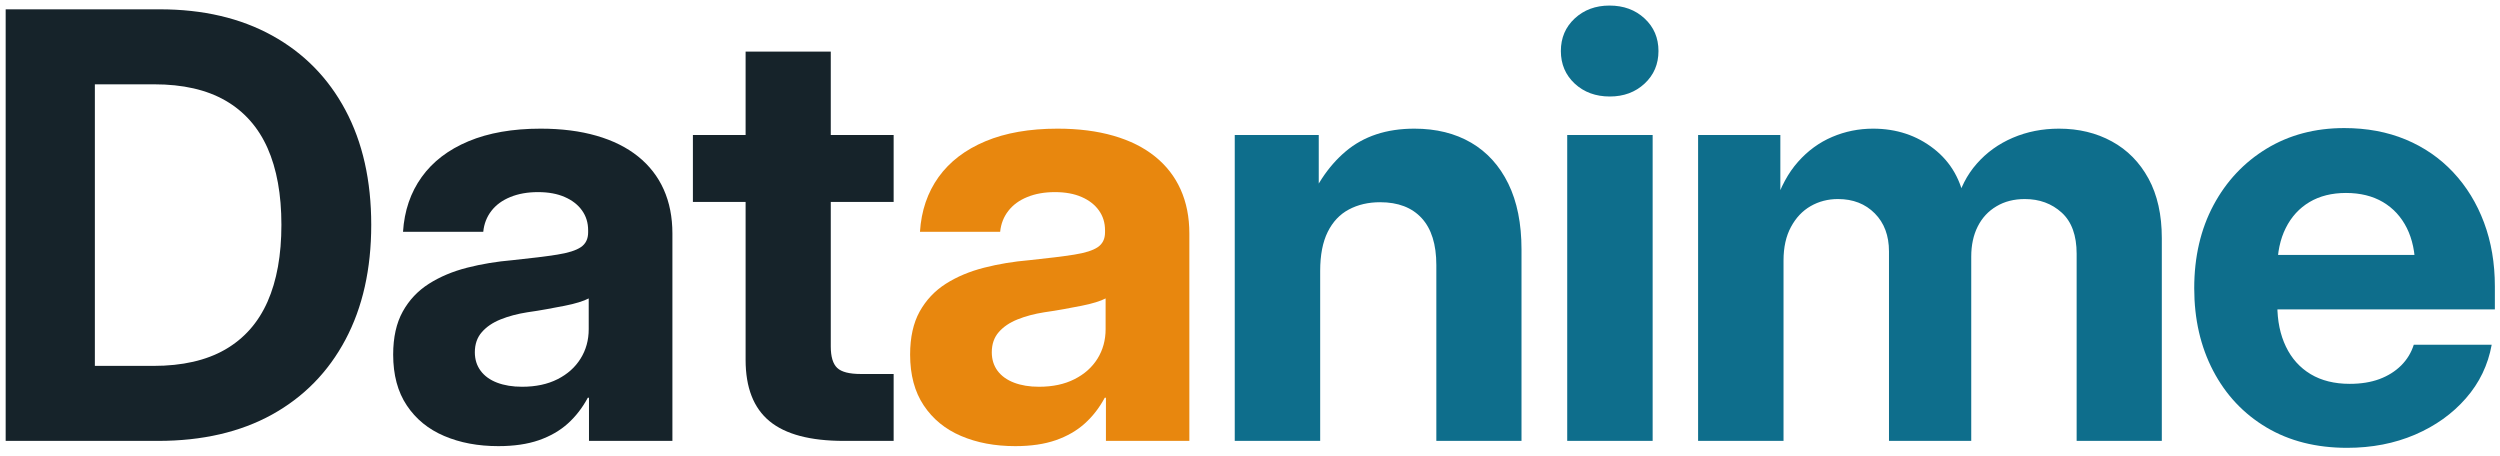
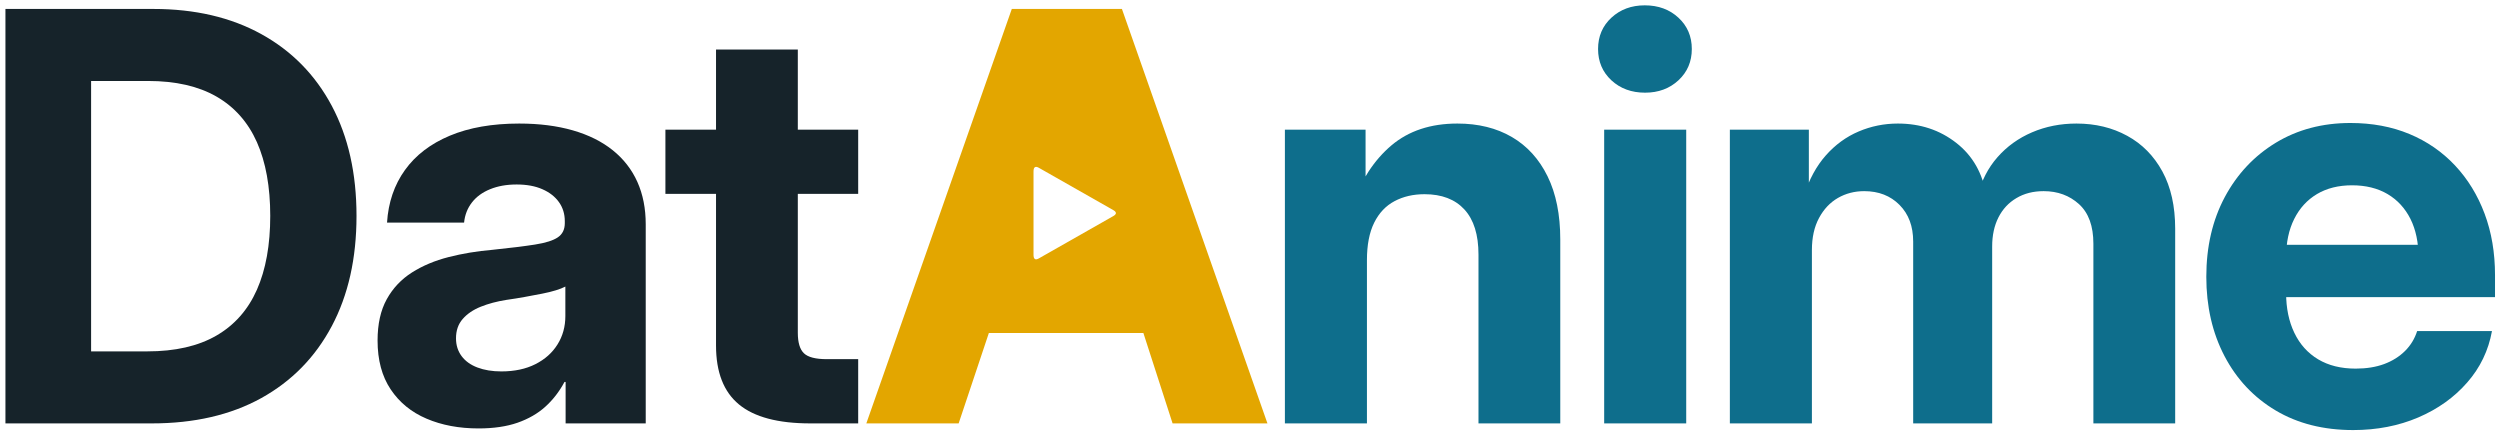
- <svg xmlns="http://www.w3.org/2000/svg" viewBox="205 37.5 472 86" width="472" height="86">
+ <svg xmlns="http://www.w3.org/2000/svg" viewBox="205 37.5 491.5 86" width="491.50" height="86" role="img" aria-label="Datanime">
  <path d="M234.84 120.74H213.78V106.58H233.96Q242.16 106.58 247.52 103.49Q252.88 100.4 255.51 94.46Q258.13 88.53 258.13 79.95Q258.13 71.36 255.51 65.45Q252.88 59.55 247.55 56.48Q242.22 53.42 234.12 53.42H213.4V39.26H235.16Q247.41 39.26 256.38 44.21Q265.35 49.16 270.22 58.29Q275.09 67.42 275.09 79.95Q275.09 92.47 270.22 101.63Q265.35 110.79 256.36 115.77Q247.36 120.74 234.84 120.74ZM222.91 39.26V120.74H206.07V39.26Z" fill="#16232A" />
  <path d="M299.08 121.73Q293.34 121.73 288.86 119.81Q284.37 117.9 281.8 114.04Q279.23 110.19 279.23 104.45Q279.23 99.58 281.04 96.32Q282.84 93.07 285.99 91.07Q289.13 89.08 293.2 88.04Q297.28 87 301.76 86.62Q307.07 86.07 310.18 85.58Q313.3 85.09 314.67 84.16Q316.04 83.23 316.04 81.37V80.98Q316.04 78.85 314.89 77.24Q313.74 75.62 311.63 74.7Q309.53 73.77 306.57 73.77Q303.62 73.77 301.35 74.7Q299.08 75.62 297.77 77.32Q296.46 79.02 296.24 81.26H281.09Q281.47 75.3 284.62 70.92Q287.76 66.55 293.45 64.17Q299.14 61.79 307.07 61.79Q312.97 61.79 317.62 63.13Q322.27 64.47 325.47 67.04Q328.67 69.61 330.31 73.27Q331.95 76.94 331.95 81.59V120.74H316.2V112.59H315.98Q314.45 115.44 312.21 117.46Q309.97 119.48 306.74 120.61Q303.51 121.73 299.08 121.73ZM303.57 110.52Q307.45 110.52 310.27 109.09Q313.08 107.67 314.61 105.21Q316.15 102.75 316.15 99.63V93.84Q315.43 94.22 314.29 94.57Q313.14 94.93 311.61 95.23Q310.07 95.53 308.27 95.86Q306.47 96.19 304.55 96.46Q301.76 96.9 299.52 97.8Q297.28 98.7 295.97 100.21Q294.65 101.71 294.65 104.01Q294.65 106.03 295.75 107.51Q296.84 108.98 298.86 109.75Q300.89 110.52 303.57 110.52Z" fill="#16232A" />
  <path d="M373.72 62.99V75.62H335.82V62.99ZM345.77 47.24H361.85V102.91Q361.85 105.81 363.06 106.96Q364.26 108.11 367.54 108.11Q368.91 108.11 370.79 108.11Q372.68 108.11 373.72 108.11V120.74Q372.24 120.74 369.62 120.74Q366.99 120.74 364.31 120.74Q354.8 120.74 350.29 117.02Q345.77 113.3 345.77 105.43Z" fill="#16232A" />
-   <path d="M396.68 121.73Q390.94 121.73 386.45 119.81Q381.97 117.9 379.4 114.04Q376.83 110.19 376.83 104.45Q376.83 99.58 378.63 96.32Q380.44 93.07 383.58 91.07Q386.72 89.08 390.8 88.04Q394.87 87 399.36 86.62Q404.66 86.07 407.78 85.58Q410.9 85.09 412.26 84.16Q413.63 83.23 413.63 81.37V80.98Q413.63 78.85 412.48 77.24Q411.33 75.62 409.23 74.7Q407.12 73.77 404.17 73.77Q401.22 73.77 398.95 74.7Q396.68 75.62 395.37 77.32Q394.05 79.02 393.83 81.26H378.69Q379.07 75.3 382.21 70.92Q385.36 66.55 391.05 64.17Q396.73 61.79 404.66 61.79Q410.57 61.79 415.22 63.13Q419.87 64.47 423.06 67.04Q426.26 69.61 427.9 73.27Q429.55 76.94 429.55 81.59V120.74H413.8V112.59H413.58Q412.05 115.44 409.8 117.46Q407.56 119.48 404.33 120.61Q401.11 121.73 396.68 121.73ZM401.16 110.52Q405.05 110.52 407.86 109.09Q410.68 107.67 412.21 105.21Q413.74 102.75 413.74 99.63V93.84Q413.03 94.22 411.88 94.57Q410.73 94.93 409.2 95.23Q407.67 95.53 405.87 95.86Q404.06 96.19 402.15 96.46Q399.36 96.9 397.12 97.8Q394.87 98.7 393.56 100.21Q392.25 101.71 392.25 104.01Q392.25 106.03 393.34 107.51Q394.44 108.98 396.46 109.75Q398.48 110.52 401.16 110.52Z" fill="#E8870E" />
-   <path d="M454.25 88.64V120.74H438.12V62.99H453.98V78.03H451.25Q453.98 70.38 459.07 66.08Q464.15 61.79 472.03 61.79Q478.21 61.79 482.75 64.44Q487.28 67.09 489.77 72.18Q492.26 77.27 492.26 84.59V120.74H476.18V87.55Q476.18 81.7 473.42 78.69Q470.66 75.68 465.57 75.68Q462.24 75.68 459.67 77.05Q457.1 78.41 455.67 81.29Q454.25 84.16 454.25 88.64Z" fill="#0E6E8C" />
-   <path d="M500.89 120.74V62.99H517.02V120.74ZM508.93 55.72Q504.94 55.72 502.31 53.29Q499.69 50.85 499.69 47.13Q499.69 43.41 502.31 40.98Q504.94 38.55 508.87 38.55Q512.87 38.55 515.49 40.98Q518.12 43.41 518.12 47.13Q518.12 50.85 515.49 53.29Q512.87 55.72 508.93 55.72Z" fill="#0E6E8C" />
-   <path d="M525.6 120.74V62.99H541.13V76.01H540.15Q541.68 71.2 544.47 68.05Q547.25 64.91 550.92 63.35Q554.58 61.79 558.63 61.79Q565.25 61.79 570.11 65.59Q574.98 69.39 576.02 76.01H574.32Q575.42 71.58 578.21 68.41Q581 65.23 585.02 63.51Q589.04 61.79 593.74 61.79Q599.32 61.79 603.72 64.2Q608.12 66.6 610.64 71.22Q613.15 75.84 613.15 82.46V120.74H597.07V85.41Q597.07 80.22 594.26 77.65Q591.44 75.08 587.29 75.08Q584.22 75.08 581.93 76.45Q579.63 77.81 578.4 80.25Q577.17 82.68 577.17 85.96V120.74H561.64V84.98Q561.64 80.49 558.96 77.79Q556.28 75.08 552.01 75.08Q549.17 75.08 546.84 76.42Q544.52 77.76 543.13 80.36Q541.73 82.95 541.73 86.67V120.74Z" fill="#0E6E8C" />
-   <path d="M648.14 122.05Q639.39 122.05 632.91 118.2Q626.43 114.34 622.85 107.51Q619.27 100.67 619.27 91.92Q619.27 83.06 622.9 76.25Q626.54 69.45 632.94 65.56Q639.34 61.68 647.6 61.68Q653.99 61.68 659.19 63.84Q664.38 66 668.16 70.02Q671.93 74.04 673.98 79.51Q676.03 84.98 676.03 91.59V95.91H625.01V85.63H668.27L660.99 88.09Q660.99 83.72 659.41 80.55Q657.82 77.38 654.9 75.65Q651.97 73.93 647.92 73.93Q643.93 73.93 641.03 75.65Q638.13 77.38 636.55 80.55Q634.96 83.72 634.96 88.09V95.09Q634.96 99.58 636.58 102.94Q638.19 106.3 641.25 108.14Q644.31 109.97 648.63 109.97Q651.81 109.97 654.24 109.07Q656.67 108.16 658.34 106.5Q660.01 104.83 660.72 102.59H675.43Q674.39 108.33 670.56 112.7Q666.74 117.08 660.94 119.57Q655.14 122.05 648.14 122.05Z" fill="#0E6E8C" />
+   <path d="M403.92 39.26L425.57 39.26L454.18 120.74L435.53 120.74L429.79 102.97L399.41 102.97L393.47 120.74L375.32 120.74ZM408.19 87.57L408.2 87.81L408.23 88.02L408.28 88.19L408.36 88.32L408.45 88.42L408.57 88.47L408.7 88.49L408.86 88.46L409.04 88.4L409.24 88.3L423.86 79.99L424.05 79.87L424.2 79.75L424.3 79.63L424.36 79.52L424.39 79.4L424.36 79.28L424.3 79.16L424.2 79.04L424.05 78.92L423.86 78.8L409.24 70.49L409.04 70.39L408.86 70.33L408.7 70.31L408.57 70.32L408.45 70.38L408.36 70.47L408.28 70.6L408.23 70.77L408.2 70.98L408.19 71.23Z" fill="#E3A600" fill-rule="evenodd" />
+   <path d="M473.74 88.64V120.74H457.61V62.99H473.47V78.03H470.74Q473.47 70.38 478.56 66.08Q483.64 61.79 491.52 61.79Q497.7 61.79 502.24 64.44Q506.77 67.09 509.26 72.18Q511.75 77.27 511.75 84.59V120.74H495.67V87.55Q495.67 81.7 492.91 78.69Q490.15 75.68 485.06 75.68Q481.73 75.68 479.16 77.05Q476.59 78.41 475.16 81.29Q473.74 84.16 473.74 88.64Z" fill="#0E6E8C" />
+   <path d="M520.38 120.74V62.99H536.51V120.74ZM528.42 55.72Q524.43 55.72 521.8 53.29Q519.18 50.85 519.18 47.13Q519.18 43.41 521.8 40.98Q524.43 38.55 528.36 38.55Q532.36 38.55 534.98 40.98Q537.61 43.41 537.61 47.13Q537.61 50.85 534.98 53.29Q532.36 55.72 528.42 55.72Z" fill="#0E6E8C" />
+   <path d="M545.09 120.74V62.99H560.62V76.01H559.64Q561.17 71.2 563.96 68.05Q566.74 64.91 570.41 63.35Q574.07 61.79 578.12 61.79Q584.74 61.79 589.6 65.59Q594.47 69.39 595.51 76.01H593.81Q594.91 71.58 597.7 68.41Q600.49 65.23 604.51 63.51Q608.53 61.79 613.23 61.79Q618.81 61.79 623.21 64.2Q627.61 66.6 630.13 71.22Q632.64 75.84 632.64 82.46V120.74H616.56V85.41Q616.56 80.22 613.75 77.65Q610.93 75.08 606.78 75.08Q603.71 75.08 601.42 76.45Q599.12 77.81 597.89 80.25Q596.66 82.68 596.66 85.96V120.74H581.13V84.98Q581.13 80.49 578.45 77.79Q575.77 75.08 571.5 75.08Q568.66 75.08 566.33 76.42Q564.01 77.76 562.62 80.36Q561.22 82.95 561.22 86.67V120.74Z" fill="#0E6E8C" />
+   <path d="M667.63 122.05Q658.88 122.05 652.4 118.2Q645.92 114.34 642.34 107.51Q638.76 100.67 638.76 91.92Q638.76 83.06 642.39 76.25Q646.03 69.45 652.43 65.56Q658.83 61.68 667.09 61.68Q673.48 61.68 678.68 63.84Q683.87 66 687.65 70.02Q691.42 74.04 693.47 79.51Q695.52 84.98 695.52 91.59V95.91H644.5V85.63H687.76L680.48 88.09Q680.48 83.72 678.9 80.55Q677.31 77.38 674.39 75.65Q671.46 73.93 667.41 73.93Q663.42 73.93 660.52 75.65Q657.62 77.38 656.04 80.55Q654.45 83.72 654.45 88.09V95.09Q654.45 99.58 656.07 102.94Q657.68 106.3 660.74 108.14Q663.8 109.97 668.12 109.97Q671.3 109.97 673.73 109.07Q676.16 108.16 677.83 106.5Q679.5 104.83 680.21 102.59H694.92Q693.88 108.33 690.05 112.7Q686.23 117.08 680.43 119.57Q674.63 122.05 667.63 122.05Z" fill="#0E6E8C" />
</svg>
